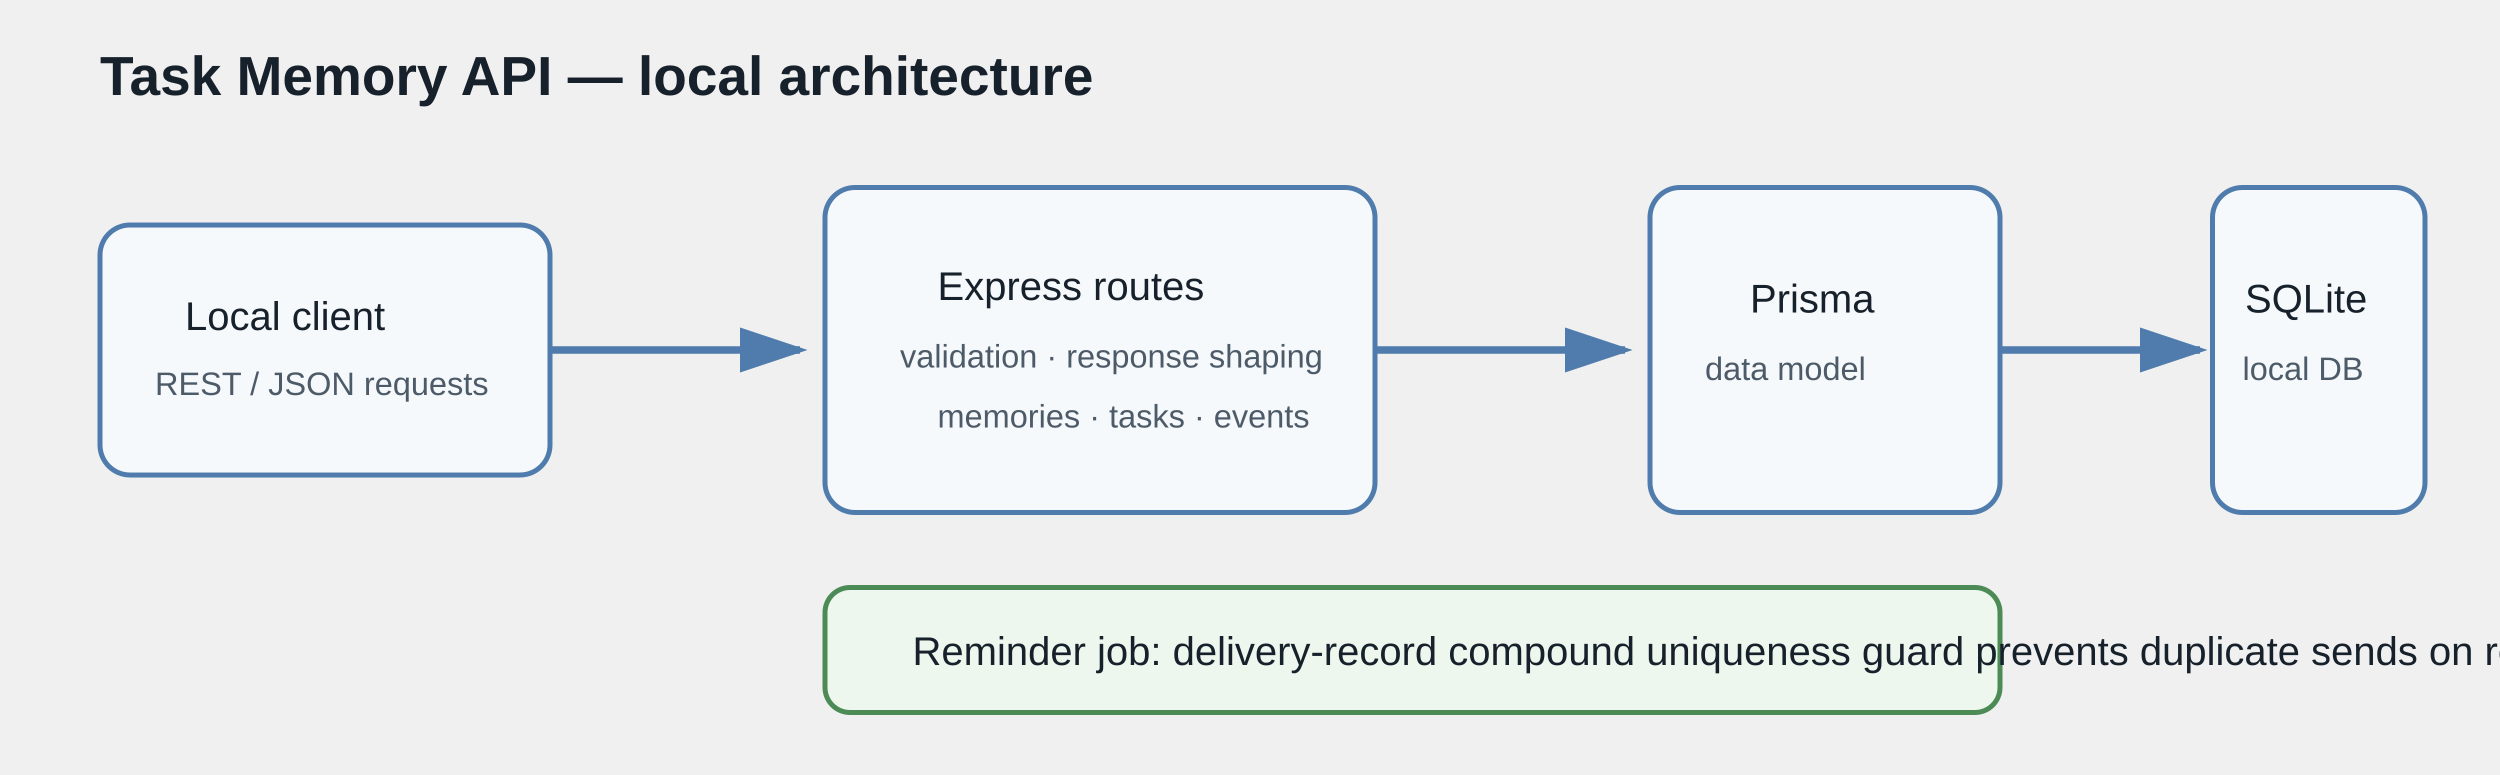
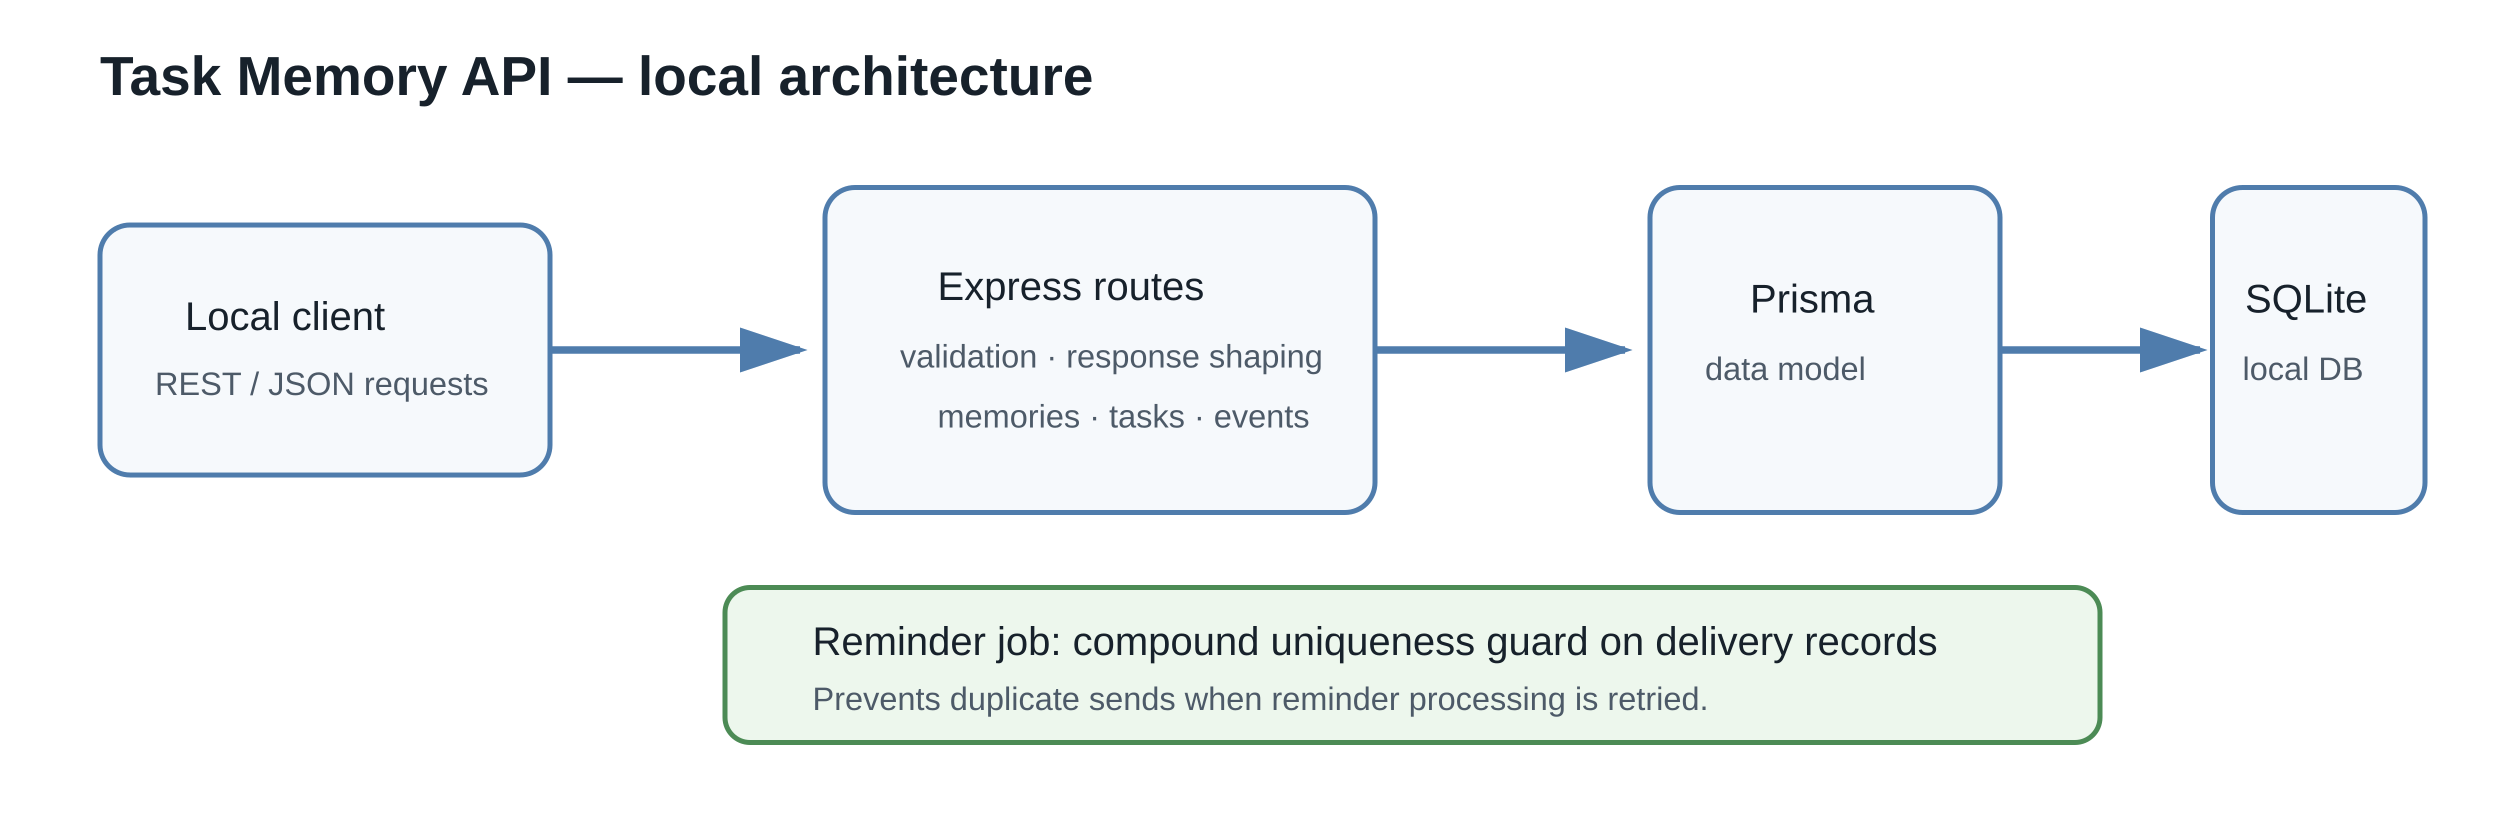
- <svg xmlns="http://www.w3.org/2000/svg" width="1000" height="310" viewBox="0 0 1000 310" role="img" aria-labelledby="title desc">
+ <svg xmlns="http://www.w3.org/2000/svg" width="1000" height="330" viewBox="0 0 1000 330" role="img" aria-labelledby="title desc">
  <style>text{font-family:Arial,sans-serif;fill:#17212b}.h{font-size:22px;font-weight:700}.b{font-size:16px}.s{font-size:13px;fill:#4d5a68}.box{fill:#f6f9fc;stroke:#4f7cac;stroke-width:2}.guard{fill:#edf7ed;stroke:#4c8b55;stroke-width:2}.arrow{stroke:#4f7cac;stroke-width:3;marker-end:url(#a)}</style>
  <defs>
    <marker id="a" markerWidth="10" markerHeight="10" refX="8" refY="3" orient="auto">
      <path d="M0,0 L0,6 L9,3 z" fill="#4f7cac" />
    </marker>
  </defs>
+   <rect width="1000" height="330" fill="#ffffff" />
  <text x="40" y="38" class="h">Task Memory API — local architecture</text>
  <rect x="40" y="90" width="180" height="100" rx="12" class="box" />
  <text x="74" y="132" class="b">Local client</text>
  <text x="62" y="158" class="s">REST / JSON requests</text>
  <line x1="220" y1="140" x2="320" y2="140" class="arrow" />
  <rect x="330" y="75" width="220" height="130" rx="12" class="box" />
  <text x="375" y="120" class="b">Express routes</text>
  <text x="360" y="147" class="s">validation · response shaping</text>
  <text x="375" y="171" class="s">memories · tasks · events</text>
  <line x1="550" y1="140" x2="650" y2="140" class="arrow" />
  <rect x="660" y="75" width="140" height="130" rx="12" class="box" />
  <text x="700" y="125" class="b">Prisma</text>
  <text x="682" y="152" class="s">data model</text>
  <line x1="800" y1="140" x2="880" y2="140" class="arrow" />
  <rect x="885" y="75" width="85" height="130" rx="12" class="box" />
  <text x="898" y="125" class="b">SQLite</text>
  <text x="897" y="152" class="s">local DB</text>
-   <rect x="330" y="235" width="470" height="50" rx="10" class="guard" />
-   <text x="365" y="266" class="b">Reminder job: delivery-record compound uniqueness guard prevents duplicate sends on retry</text>
+   <rect x="290" y="235" width="550" height="62" rx="10" class="guard" />
+   <text x="325" y="262" class="b">Reminder job: compound uniqueness guard on delivery records</text>
+   <text x="325" y="284" class="s">Prevents duplicate sends when reminder processing is retried.</text>
</svg>
